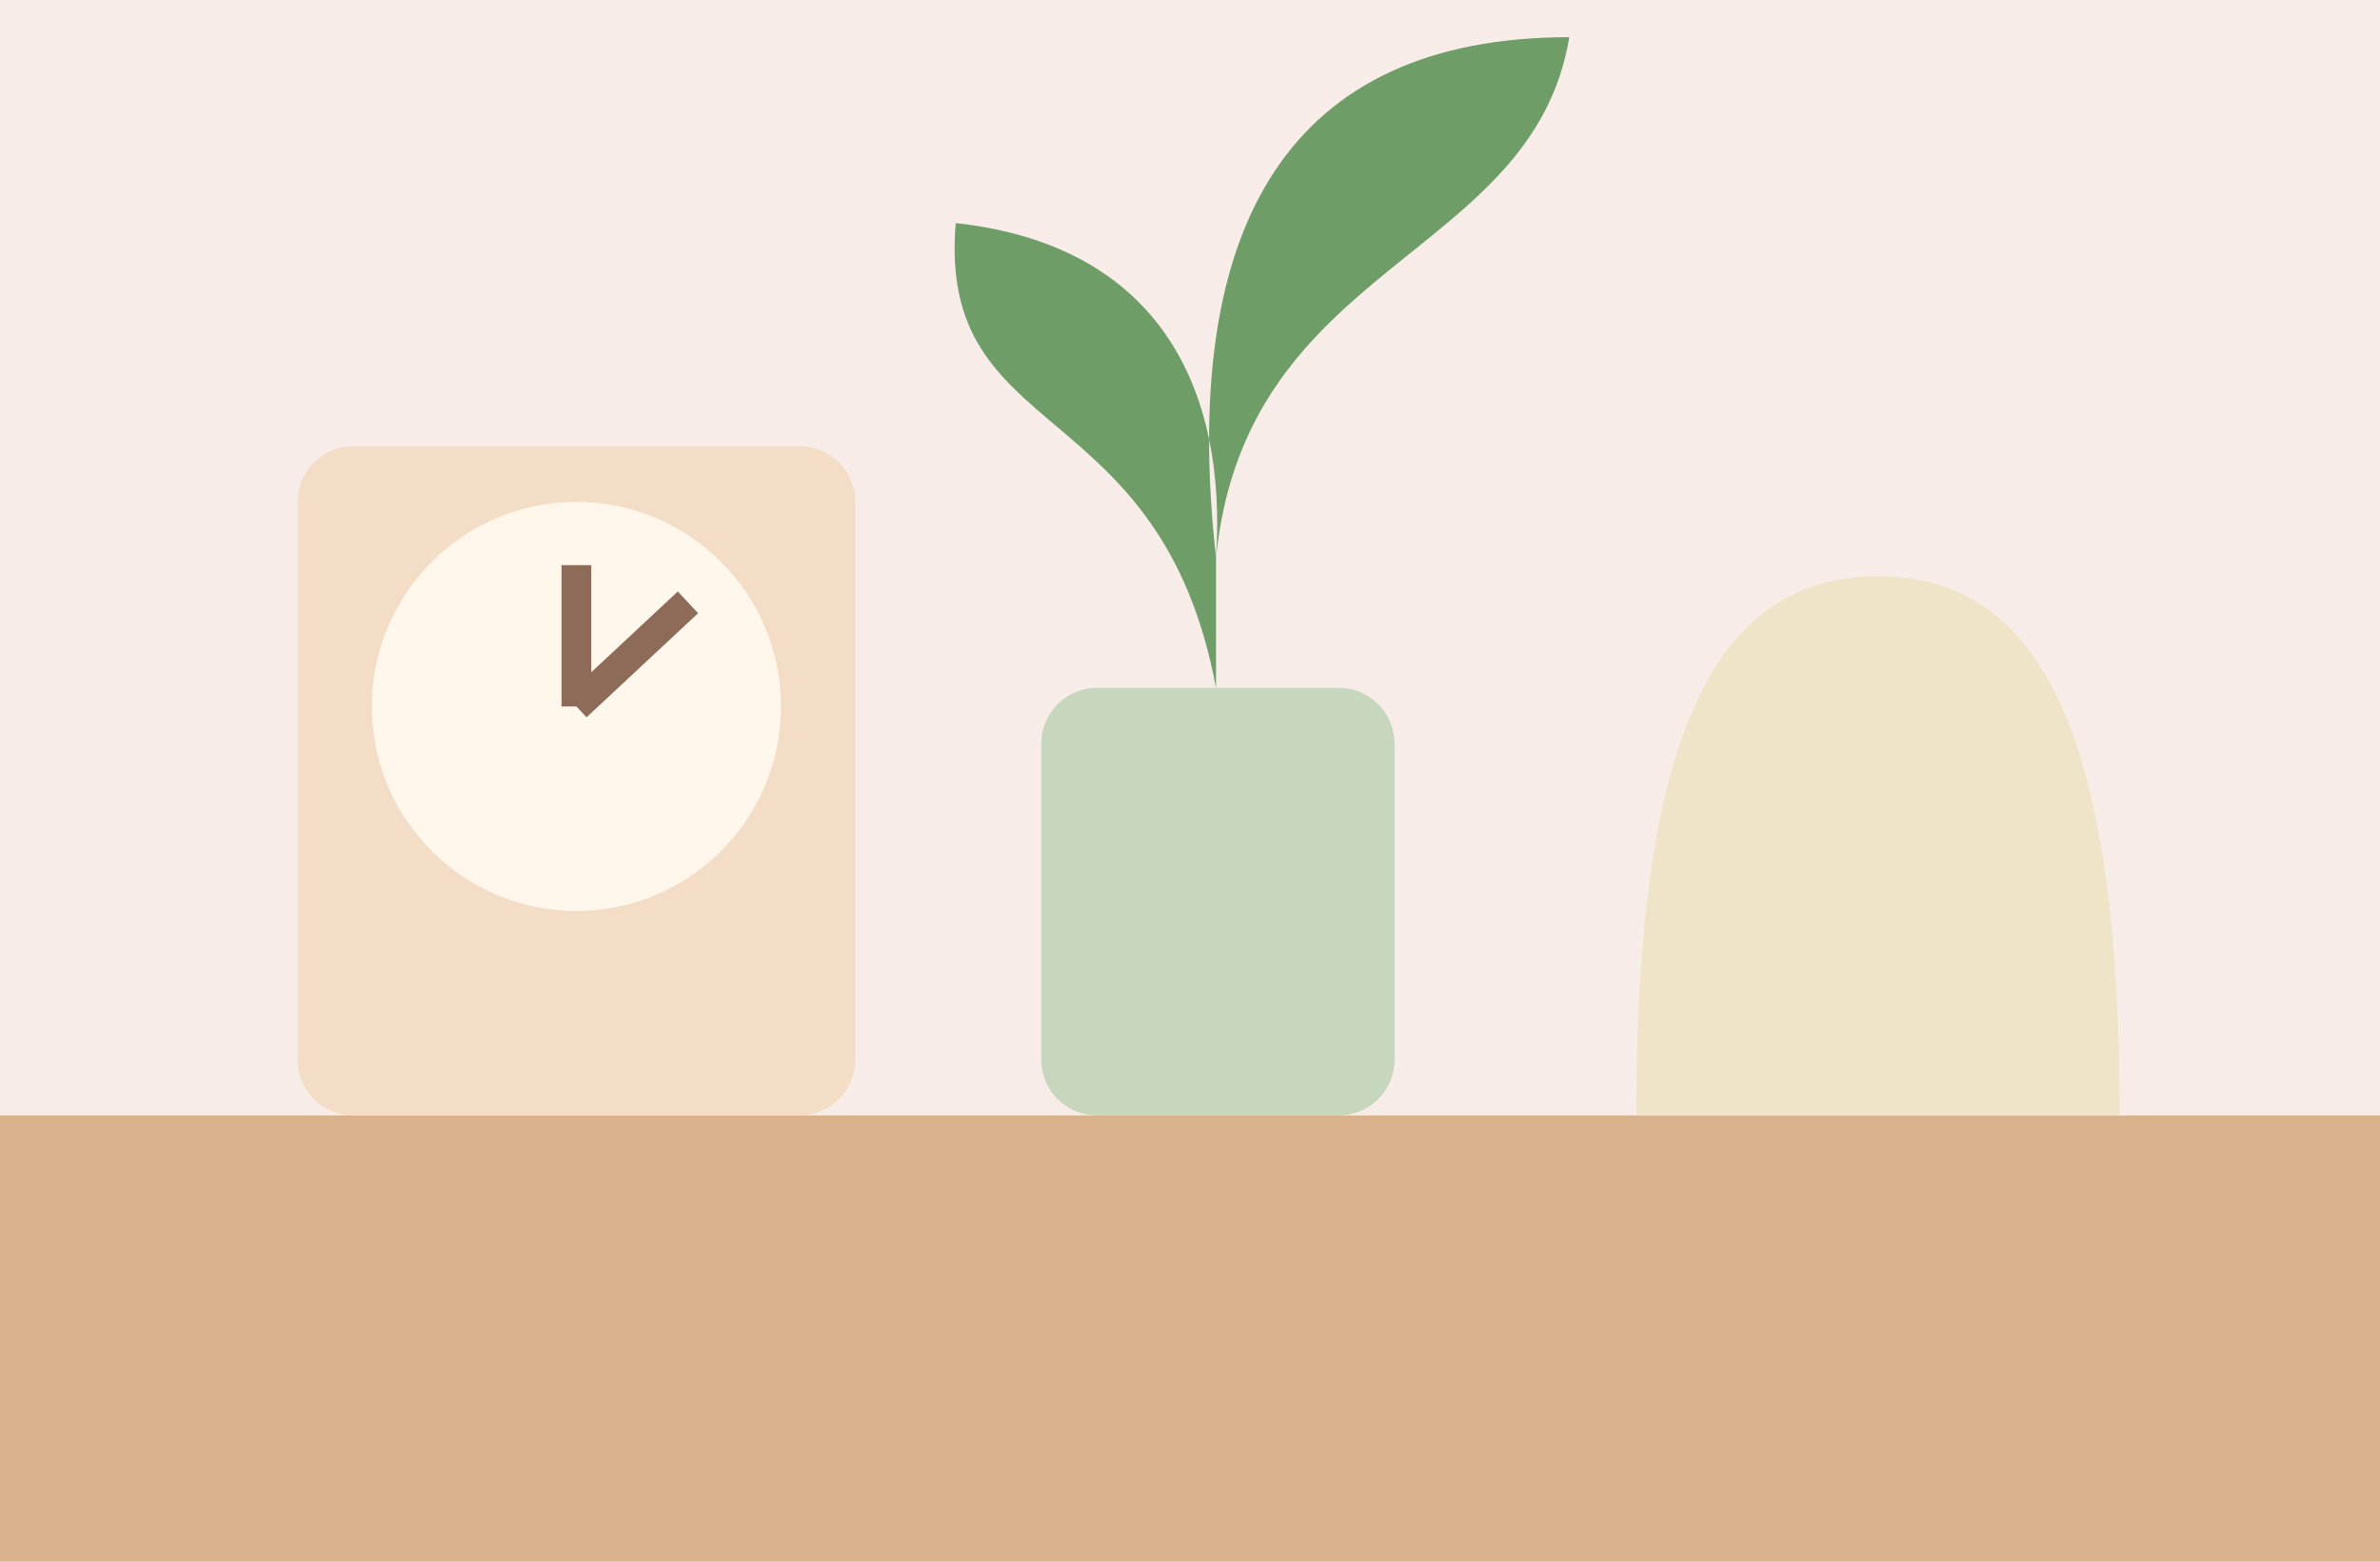
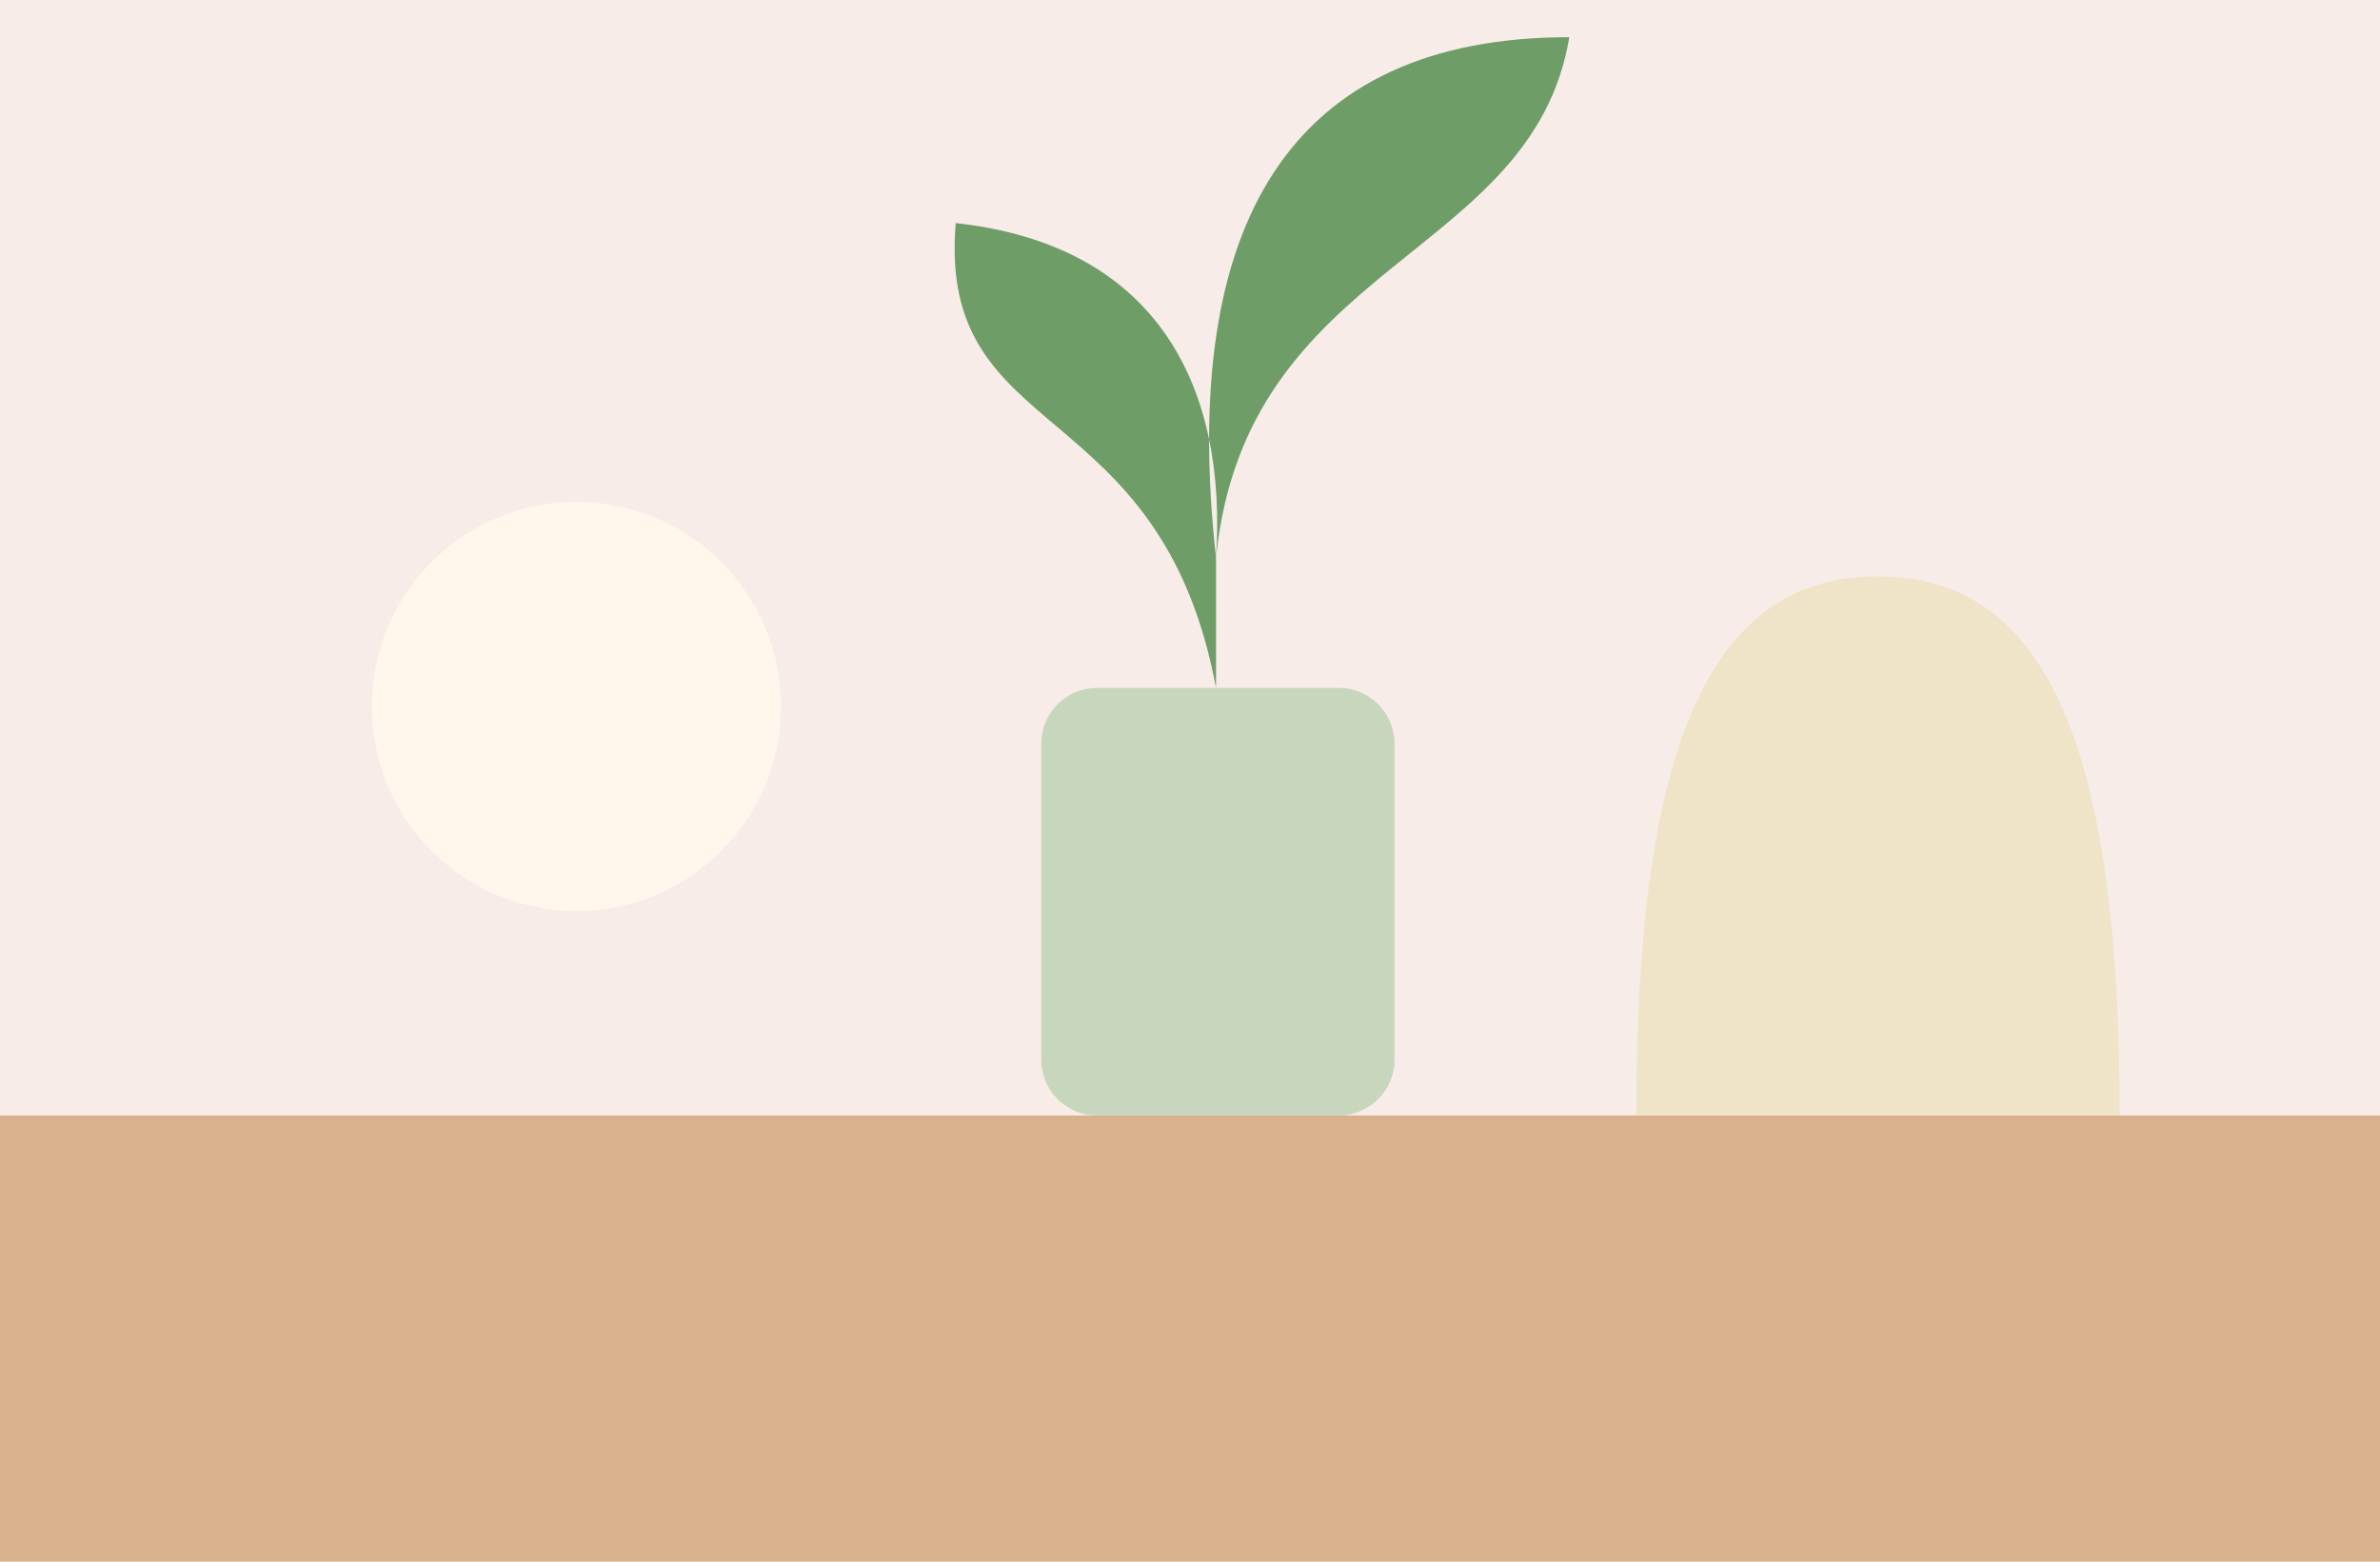
<svg xmlns="http://www.w3.org/2000/svg" viewBox="0 0 640 420">
  <rect width="640" height="420" fill="#f8ece9" />
  <rect y="300" width="640" height="120" fill="#d9b18c" />
-   <rect x="80" y="120" width="150" height="180" rx="15" fill="#f3ddc6" />
  <circle cx="155" cy="190" r="55" fill="#fff7ec" />
-   <path d="M155 190l30-28M155 190v-38" stroke="#8d6b58" stroke-width="8" />
  <rect x="280" y="185" width="95" height="115" rx="15" fill="#c7d7bd" />
  <path d="M327 185c-15-80-75-65-70-125 55 6 73 45 70 90 8-80 85-80 95-140-75 0-105 50-95 140" fill="#6f9d68" />
  <path d="M440 300c0-100 20-145 65-145s65 45 65 145" fill="#efe4c8" />
</svg>
